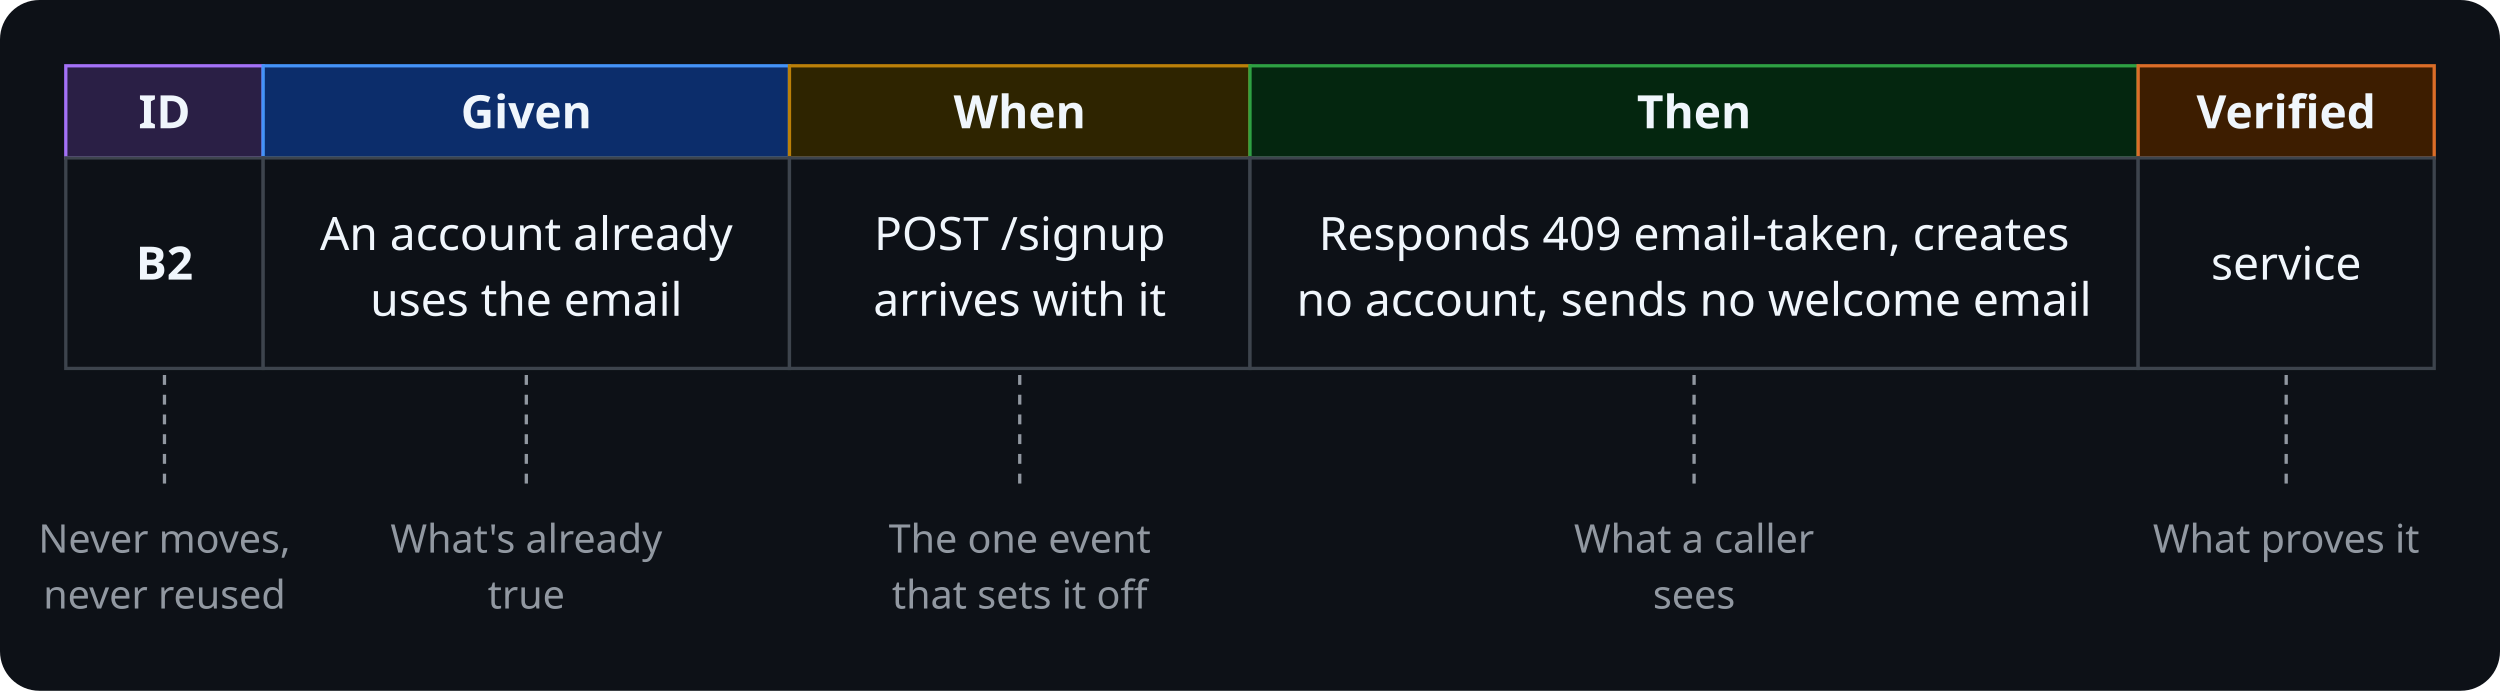
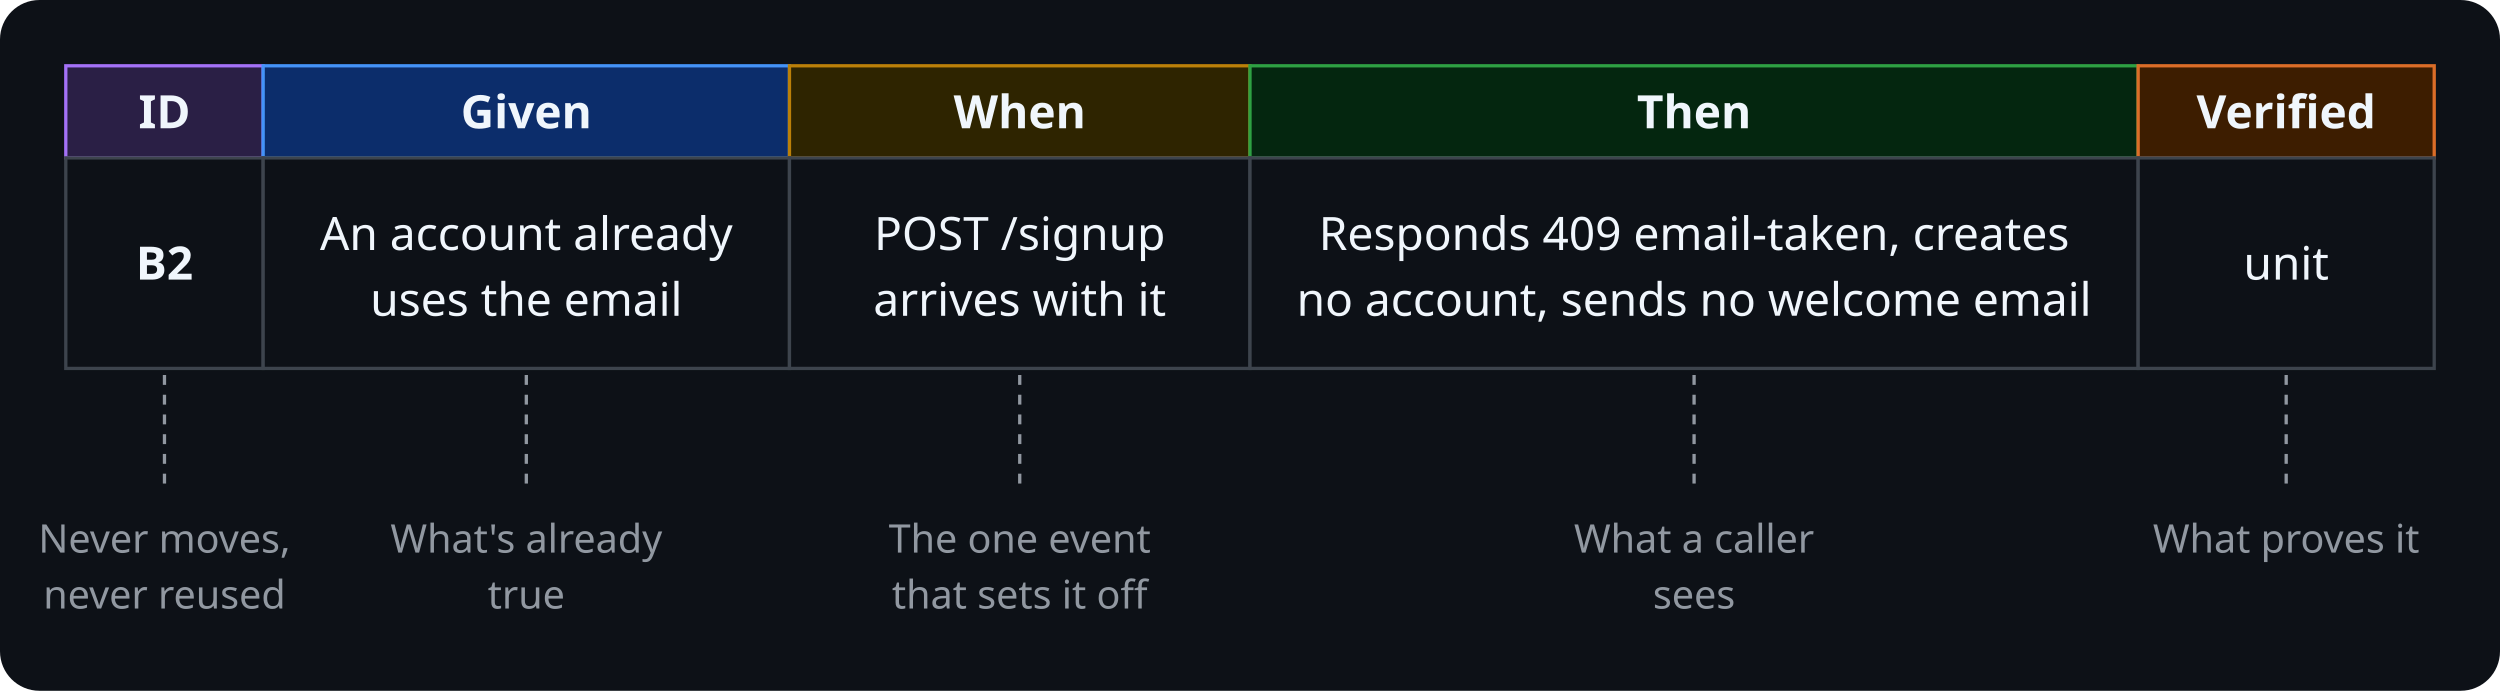
<svg xmlns="http://www.w3.org/2000/svg" viewBox="0 0 760 210" role="img" aria-labelledby="t d">
  <rect x="0.0" y="0.0" width="760.0" height="210.0" rx="12" fill="#0d1117" />
  <rect x="20" y="20" width="60" height="28" fill="#2a1f45" stroke="#a371f7" />
  <rect x="80" y="20" width="160" height="28" fill="#0c2d6b" stroke="#4493f8" />
  <rect x="240" y="20" width="140" height="28" fill="#2e2400" stroke="#bb8009" />
  <rect x="380" y="20" width="270" height="28" fill="#04260f" stroke="#2ea043" />
  <rect x="650" y="20" width="90" height="28" fill="#3d1d00" stroke="#db6d28" />
  <text x="50" y="39" text-anchor="middle" font-family="-apple-system,BlinkMacSystemFont,&quot;Segoe UI&quot;,&quot;Noto Sans&quot;,Helvetica,Arial,sans-serif" font-size="14px" fill="#f0f6fc" font-weight="600">ID</text>
  <text x="160" y="39" text-anchor="middle" font-family="-apple-system,BlinkMacSystemFont,&quot;Segoe UI&quot;,&quot;Noto Sans&quot;,Helvetica,Arial,sans-serif" font-size="14px" fill="#f0f6fc" font-weight="600">Given</text>
  <text x="310" y="39" text-anchor="middle" font-family="-apple-system,BlinkMacSystemFont,&quot;Segoe UI&quot;,&quot;Noto Sans&quot;,Helvetica,Arial,sans-serif" font-size="14px" fill="#f0f6fc" font-weight="600">When</text>
  <text x="515" y="39" text-anchor="middle" font-family="-apple-system,BlinkMacSystemFont,&quot;Segoe UI&quot;,&quot;Noto Sans&quot;,Helvetica,Arial,sans-serif" font-size="14px" fill="#f0f6fc" font-weight="600">Then</text>
  <text x="695" y="39" text-anchor="middle" font-family="-apple-system,BlinkMacSystemFont,&quot;Segoe UI&quot;,&quot;Noto Sans&quot;,Helvetica,Arial,sans-serif" font-size="14px" fill="#f0f6fc" font-weight="600">Verified</text>
  <rect x="20" y="48" width="60" height="64" fill="#0d1117" stroke="#3d444d" />
  <rect x="80" y="48" width="160" height="64" fill="#0d1117" stroke="#3d444d" />
  <rect x="240" y="48" width="140" height="64" fill="#0d1117" stroke="#3d444d" />
  <rect x="380" y="48" width="270" height="64" fill="#0d1117" stroke="#3d444d" />
  <rect x="650" y="48" width="90" height="64" fill="#0d1117" stroke="#3d444d" />
  <text x="50" y="85" text-anchor="middle" font-family="-apple-system,BlinkMacSystemFont,&quot;Segoe UI&quot;,&quot;Noto Sans&quot;,Helvetica,Arial,sans-serif" font-size="14px" fill="#f0f6fc" font-weight="600">B2</text>
  <text x="160" y="76" text-anchor="middle" font-family="-apple-system,BlinkMacSystemFont,&quot;Segoe UI&quot;,&quot;Noto Sans&quot;,Helvetica,Arial,sans-serif" font-size="14px" fill="#f0f6fc">An account already</text>
  <text x="160" y="96" text-anchor="middle" font-family="-apple-system,BlinkMacSystemFont,&quot;Segoe UI&quot;,&quot;Noto Sans&quot;,Helvetica,Arial,sans-serif" font-size="14px" fill="#f0f6fc">uses the email</text>
  <text x="310" y="76" text-anchor="middle" font-family="-apple-system,BlinkMacSystemFont,&quot;Segoe UI&quot;,&quot;Noto Sans&quot;,Helvetica,Arial,sans-serif" font-size="14px" fill="#f0f6fc">POST /signup</text>
  <text x="310" y="96" text-anchor="middle" font-family="-apple-system,BlinkMacSystemFont,&quot;Segoe UI&quot;,&quot;Noto Sans&quot;,Helvetica,Arial,sans-serif" font-size="14px" fill="#f0f6fc">arrives with it</text>
  <text x="515" y="76" text-anchor="middle" font-family="-apple-system,BlinkMacSystemFont,&quot;Segoe UI&quot;,&quot;Noto Sans&quot;,Helvetica,Arial,sans-serif" font-size="14px" fill="#f0f6fc">Responds 409 email-taken, creates</text>
  <text x="515" y="96" text-anchor="middle" font-family="-apple-system,BlinkMacSystemFont,&quot;Segoe UI&quot;,&quot;Noto Sans&quot;,Helvetica,Arial,sans-serif" font-size="14px" fill="#f0f6fc">no account, sends no welcome email</text>
-   <text x="695" y="85" text-anchor="middle" font-family="-apple-system,BlinkMacSystemFont,&quot;Segoe UI&quot;,&quot;Noto Sans&quot;,Helvetica,Arial,sans-serif" font-size="14px" fill="#f0f6fc">service</text>
+   <text x="695" y="85" text-anchor="middle" font-family="-apple-system,BlinkMacSystemFont,&quot;Segoe UI&quot;,&quot;Noto Sans&quot;,Helvetica,Arial,sans-serif" font-size="14px" fill="#f0f6fc">unit</text>
  <path d="M50 114V150M160 114V150M310 114V150M515 114V150M695 114V150" stroke="#9198a1" stroke-width="1" stroke-dasharray="3 3" fill="none" />
  <text x="50" y="168" text-anchor="middle" font-family="-apple-system,BlinkMacSystemFont,&quot;Segoe UI&quot;,&quot;Noto Sans&quot;,Helvetica,Arial,sans-serif" font-size="12px" fill="#9198a1">Never moves,</text>
  <text x="50" y="185" text-anchor="middle" font-family="-apple-system,BlinkMacSystemFont,&quot;Segoe UI&quot;,&quot;Noto Sans&quot;,Helvetica,Arial,sans-serif" font-size="12px" fill="#9198a1">never reused</text>
  <text x="160" y="168" text-anchor="middle" font-family="-apple-system,BlinkMacSystemFont,&quot;Segoe UI&quot;,&quot;Noto Sans&quot;,Helvetica,Arial,sans-serif" font-size="12px" fill="#9198a1">What's already</text>
  <text x="160" y="185" text-anchor="middle" font-family="-apple-system,BlinkMacSystemFont,&quot;Segoe UI&quot;,&quot;Noto Sans&quot;,Helvetica,Arial,sans-serif" font-size="12px" fill="#9198a1">true</text>
  <text x="310" y="168" text-anchor="middle" font-family="-apple-system,BlinkMacSystemFont,&quot;Segoe UI&quot;,&quot;Noto Sans&quot;,Helvetica,Arial,sans-serif" font-size="12px" fill="#9198a1">The one event</text>
  <text x="310" y="185" text-anchor="middle" font-family="-apple-system,BlinkMacSystemFont,&quot;Segoe UI&quot;,&quot;Noto Sans&quot;,Helvetica,Arial,sans-serif" font-size="12px" fill="#9198a1">that sets it off</text>
  <text x="515" y="168" text-anchor="middle" font-family="-apple-system,BlinkMacSystemFont,&quot;Segoe UI&quot;,&quot;Noto Sans&quot;,Helvetica,Arial,sans-serif" font-size="12px" fill="#9198a1">What a caller</text>
  <text x="515" y="185" text-anchor="middle" font-family="-apple-system,BlinkMacSystemFont,&quot;Segoe UI&quot;,&quot;Noto Sans&quot;,Helvetica,Arial,sans-serif" font-size="12px" fill="#9198a1">sees</text>
  <text x="695" y="168" text-anchor="middle" font-family="-apple-system,BlinkMacSystemFont,&quot;Segoe UI&quot;,&quot;Noto Sans&quot;,Helvetica,Arial,sans-serif" font-size="12px" fill="#9198a1">What proves it</text>
</svg>
